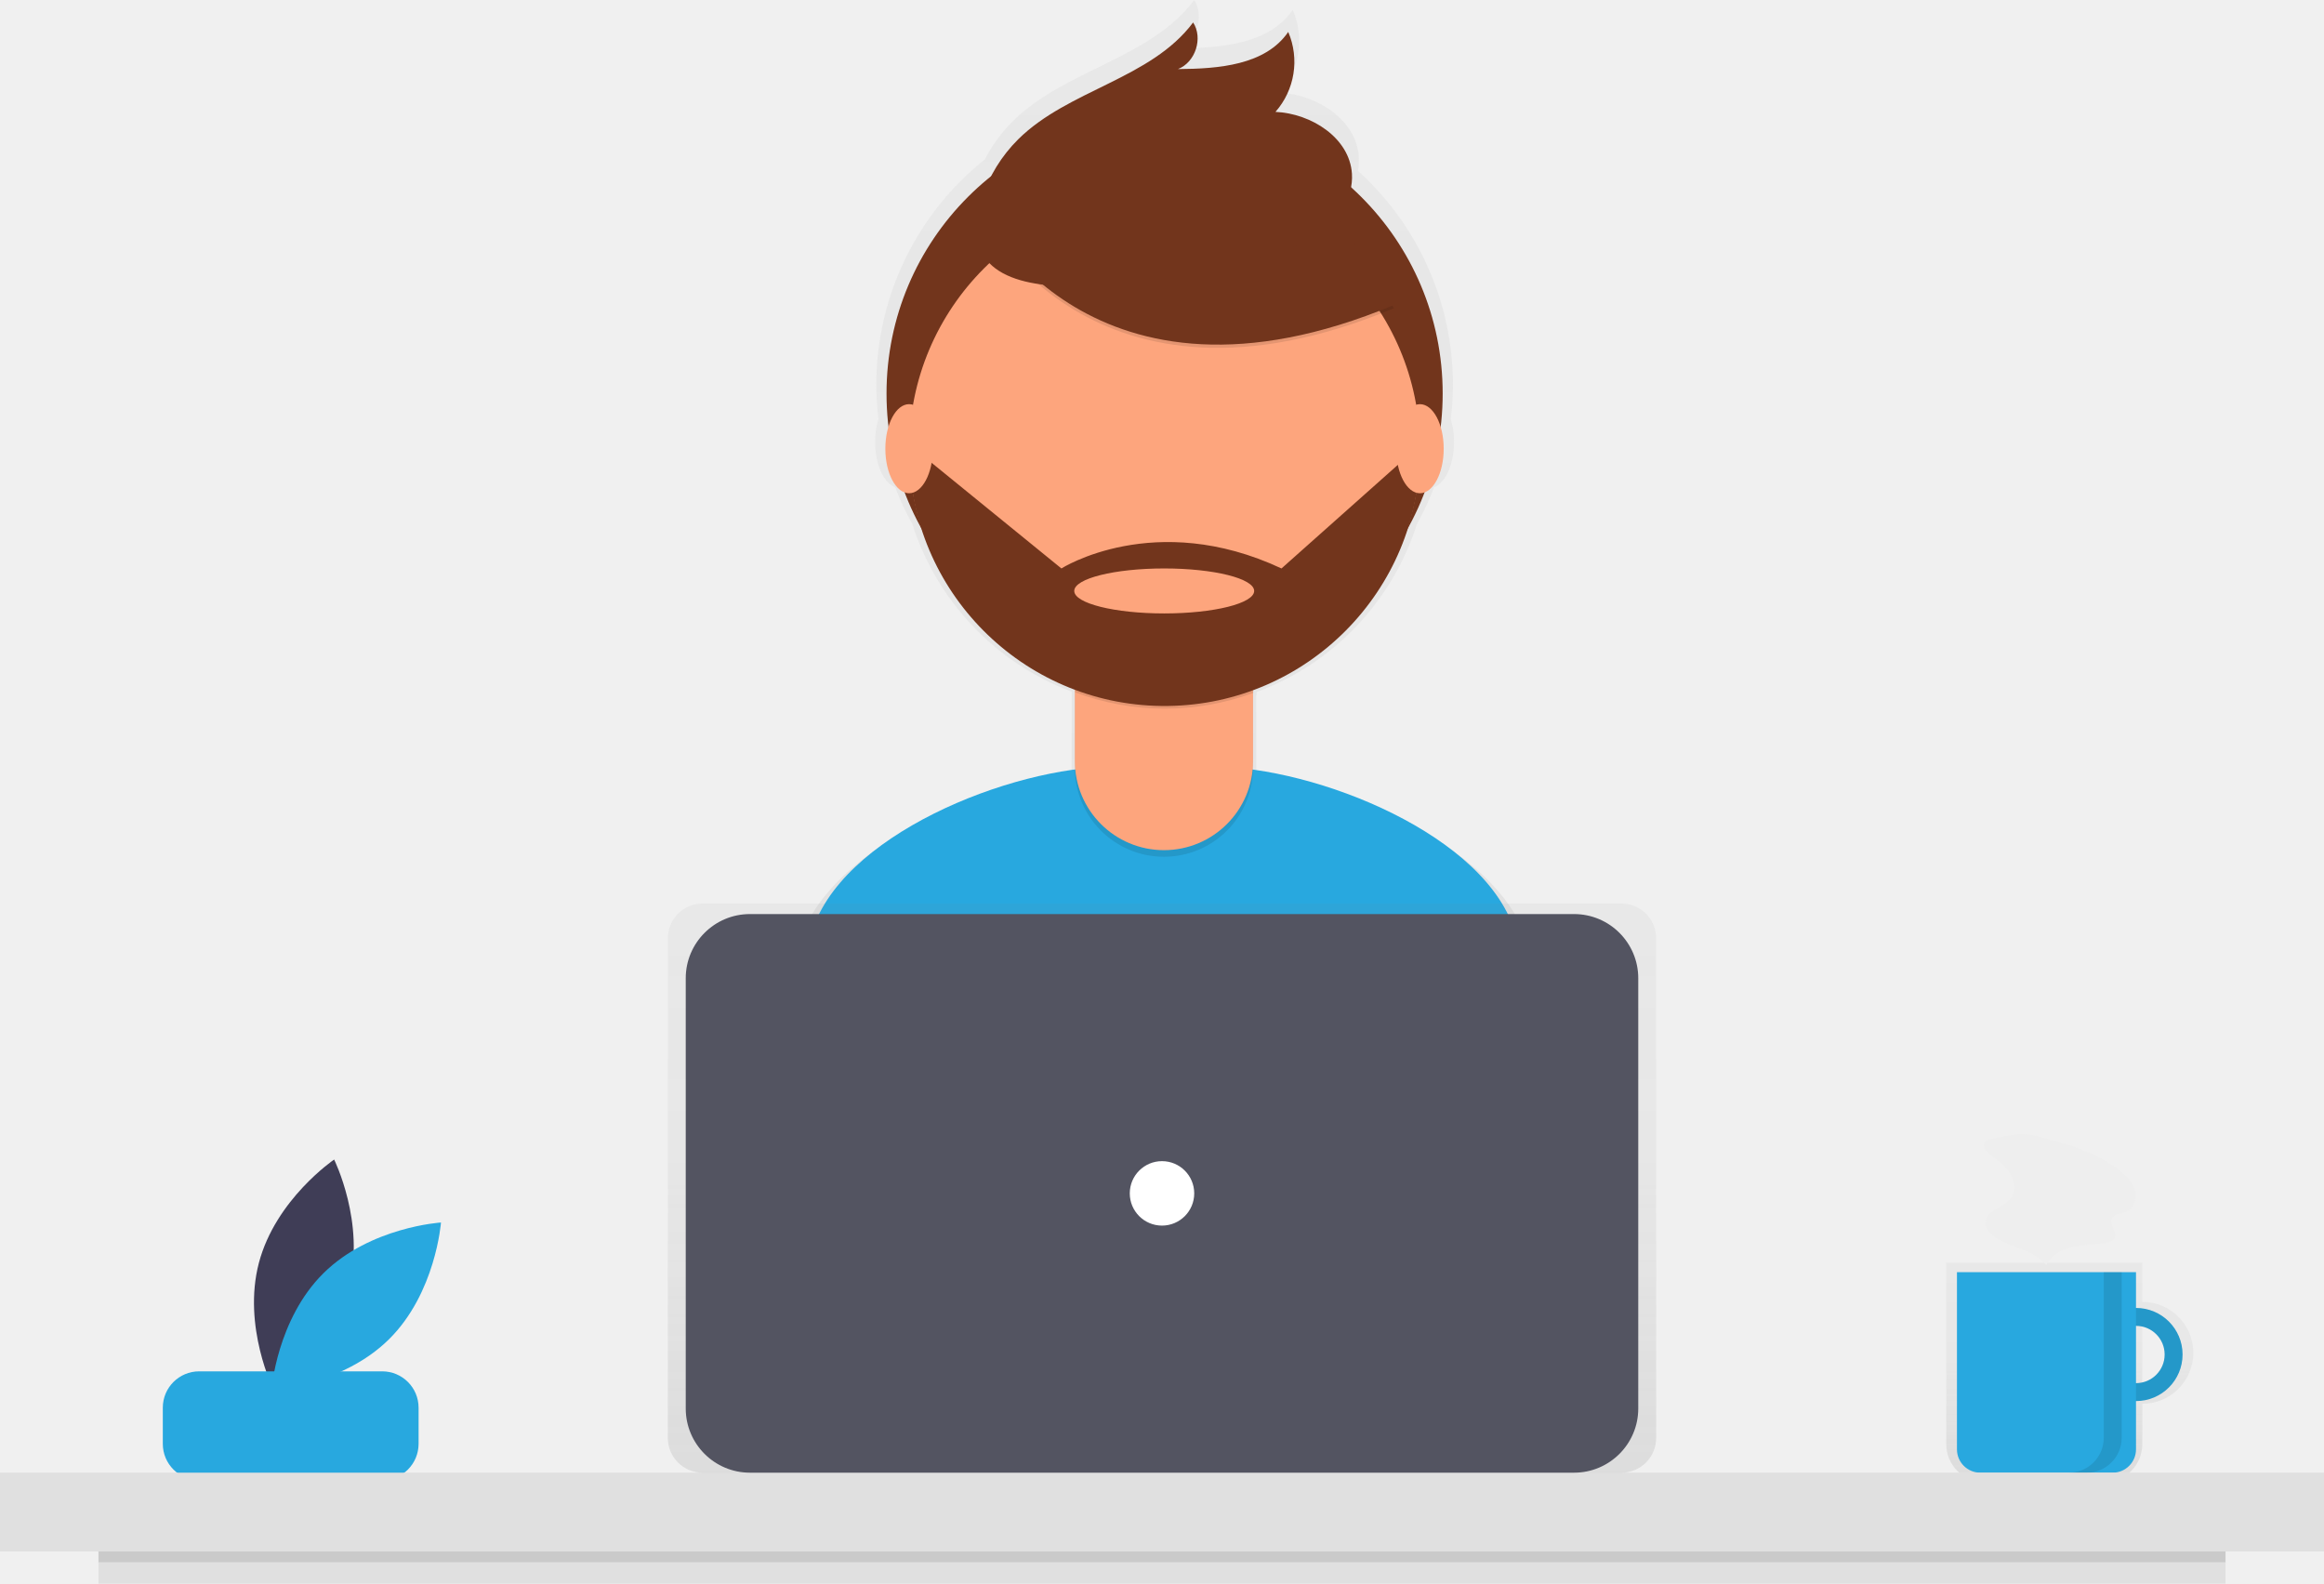
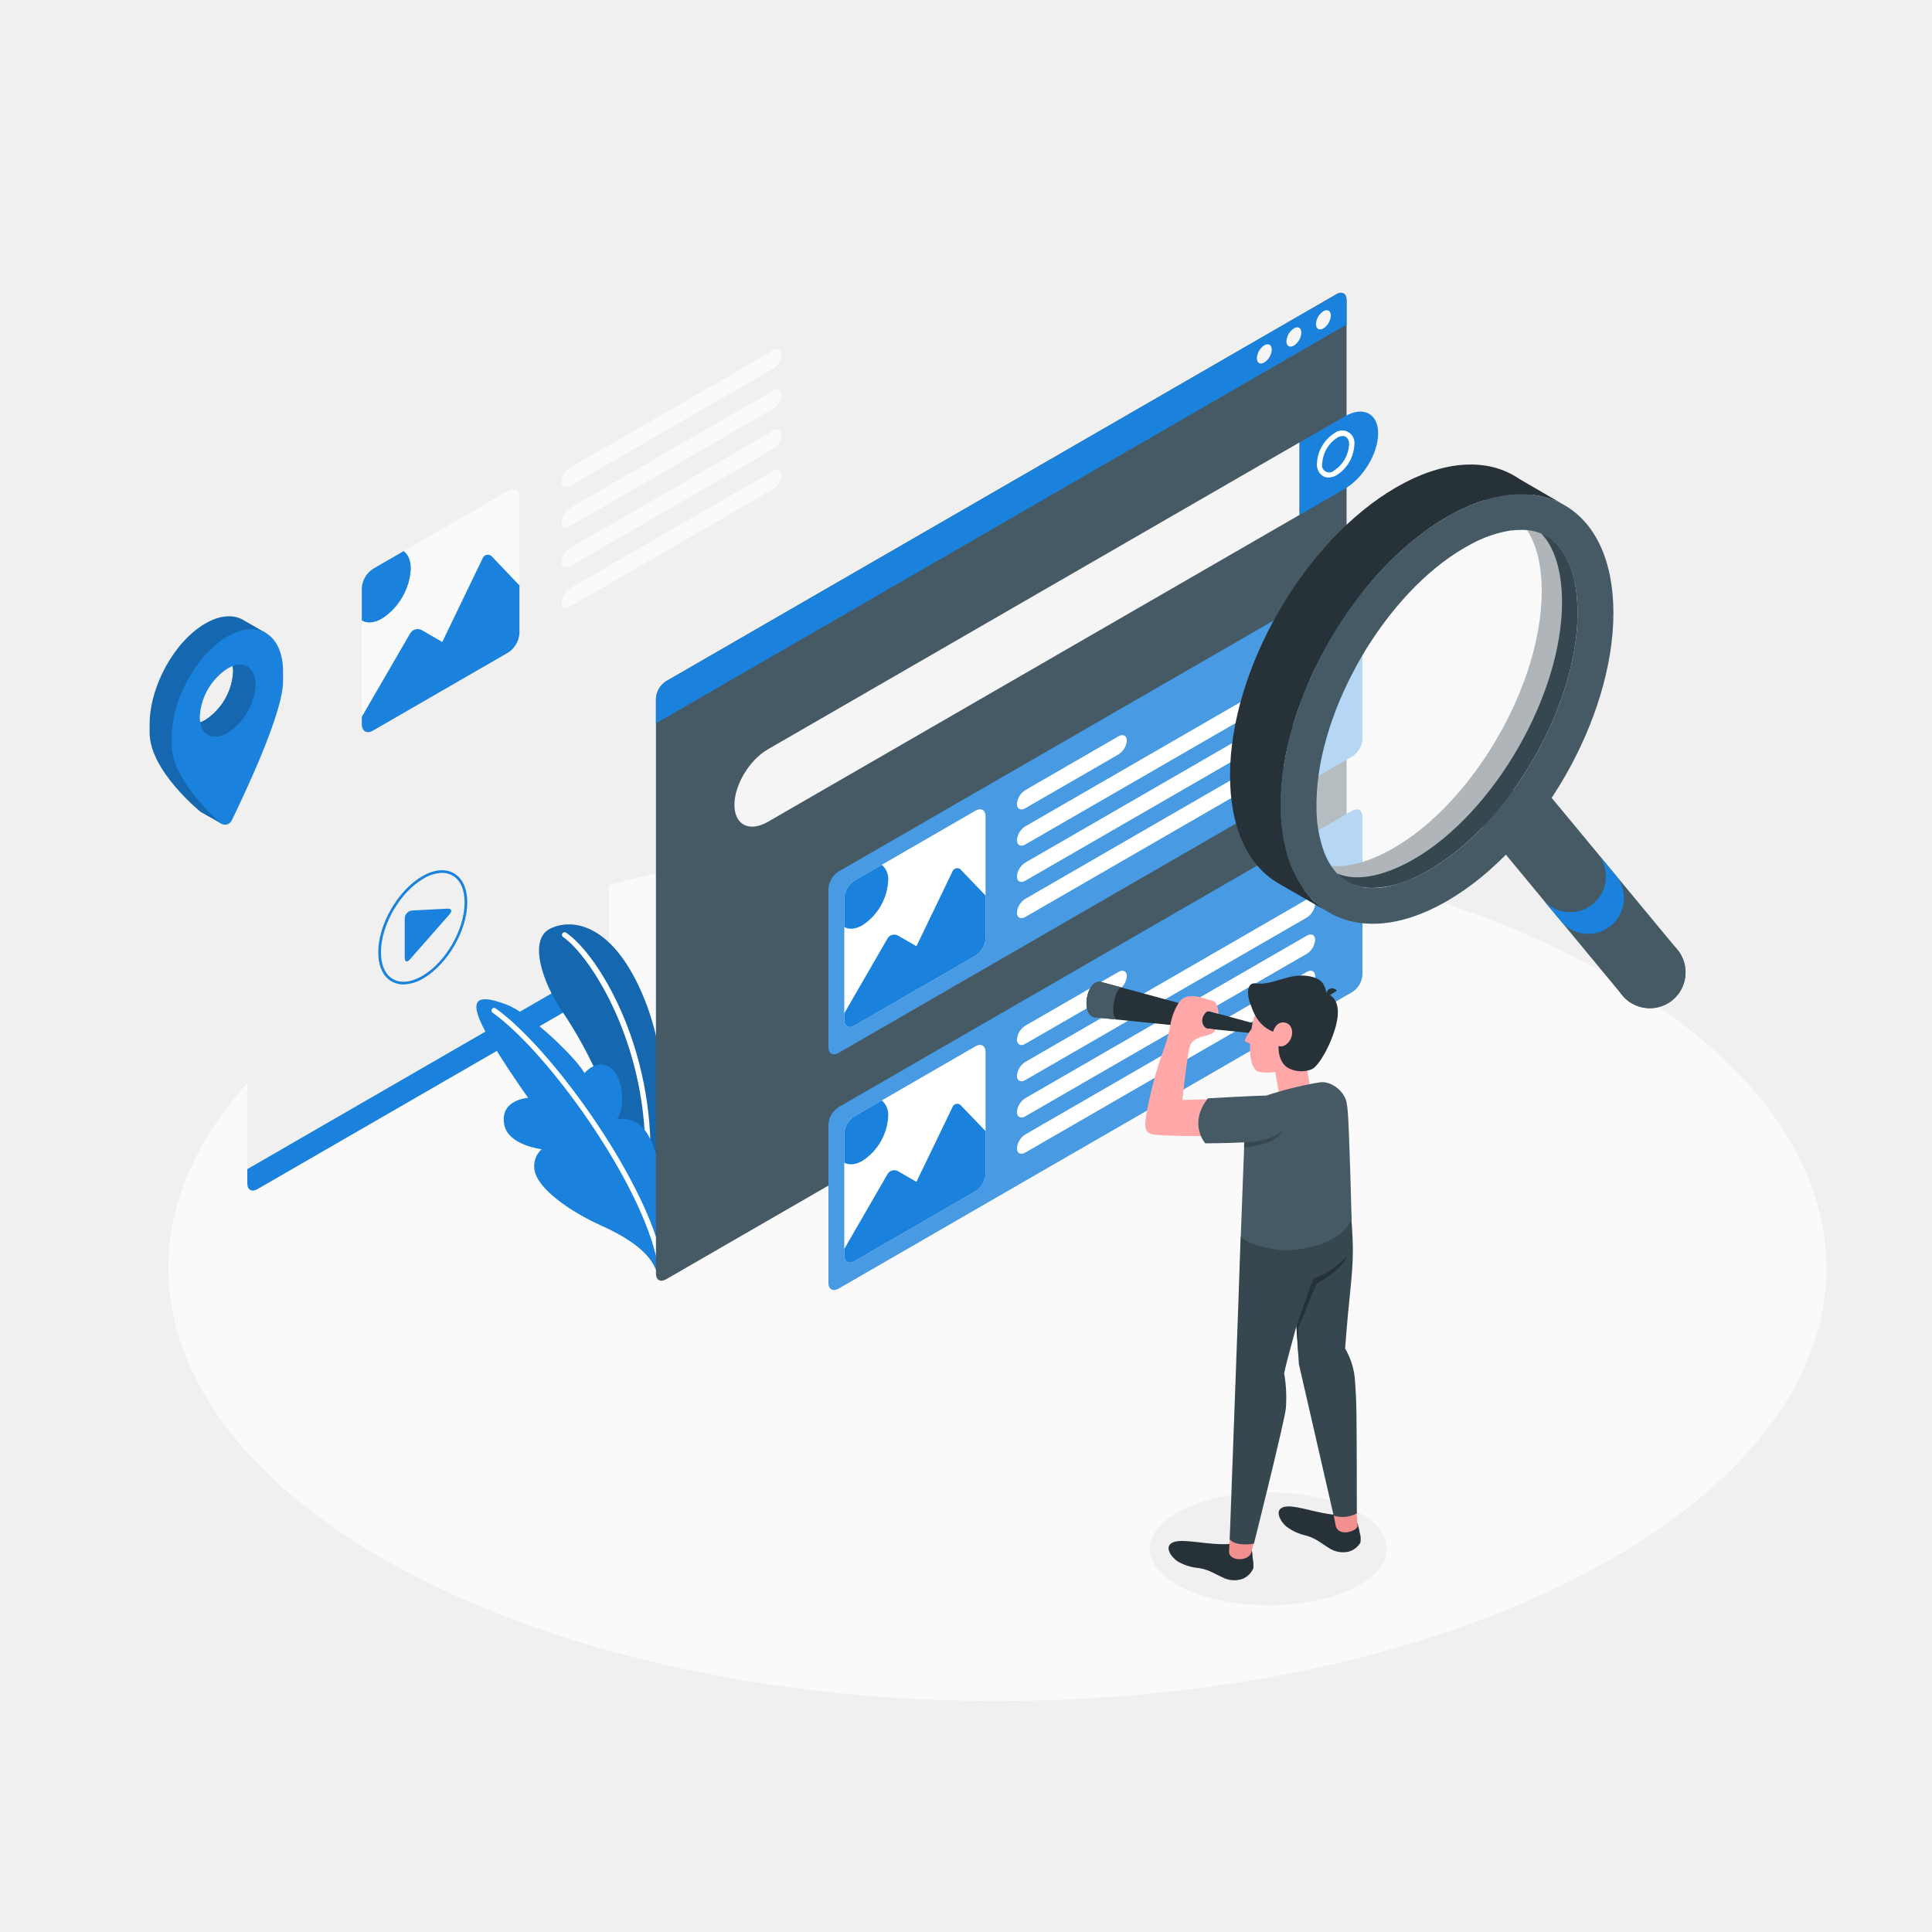
- <svg xmlns="http://www.w3.org/2000/svg" xmlns:xlink="http://www.w3.org/1999/xlink" id="e2165270-d70d-4354-9ac9-1848d055b0c2" data-name="Layer 1" width="971.44" height="662" viewBox="0 0 971.44 662">
-   <defs>
-     <linearGradient id="afa9b5ae-644d-481c-a512-b5b81b77e42b" x1="979.446" y1="738.59" x2="979.446" y2="646.785" gradientUnits="userSpaceOnUse">
-       <stop offset="0" stop-color="gray" stop-opacity="0.25" />
-       <stop offset="0.535" stop-color="gray" stop-opacity="0.12" />
-       <stop offset="1" stop-color="gray" stop-opacity="0.1" />
-     </linearGradient>
-     <linearGradient id="bf9220ea-365d-417c-960f-9ff5535a2d22" x1="600.652" y1="650.105" x2="600.652" y2="119" xlink:href="#afa9b5ae-644d-481c-a512-b5b81b77e42b" />
-     <linearGradient id="b4202d31-0de8-4369-b735-813ee4300deb" x1="485.72" y1="615.598" x2="485.72" y2="377.704" xlink:href="#afa9b5ae-644d-481c-a512-b5b81b77e42b" />
-   </defs>
-   <path d="M260.114,656.809c-6.985,26.598-31.459,43.22-31.459,43.22s-13.15-26.502-6.166-53.1,31.459-43.22,31.459-43.22S267.098,630.211,260.114,656.809Z" transform="translate(-114.2798 -119)" fill="#3f3d56" />
-   <path d="M249.52,651.183c-19.563,19.327-21.751,48.831-21.751,48.831s29.528-1.831,49.091-21.159,21.751-48.831,21.751-48.831S269.082,631.855,249.52,651.183Z" transform="translate(-114.2798 -119)" fill="#28a8df" />
-   <rect x="68.053" y="573.241" width="106.916" height="45.496" rx="15.198" fill="#28a8df" />
-   <g opacity="0.7">
-     <path d="M1009.774,663.178V646.785H927.805V722.606a15.984,15.984,0,0,0,15.984,15.984h50.001a15.984,15.984,0,0,0,15.984-15.984V705.802a21.312,21.312,0,0,0,0-42.624Zm0,34.427v-26.23a13.115,13.115,0,0,1,0,26.23Z" transform="translate(-114.2798 -119)" fill="url(#afa9b5ae-644d-481c-a512-b5b81b77e42b)" />
+ <svg xmlns="http://www.w3.org/2000/svg" viewBox="0 0 500 500">
+   <g id="freepik--Floor--inject-152">
+     <path d="M106.42,407.4c83.78,43.77,219.62,43.77,303.41,0s83.78-114.73,0-158.5-219.63-43.78-303.42,0S22.63,363.63,106.42,407.4Z" style="fill:#fafafa" />
  </g>
-   <path d="M1007.137,665.744a19.459,19.459,0,1,0,19.459,19.459A19.459,19.459,0,0,0,1007.137,665.744Zm0,31.433a11.975,11.975,0,1,1,11.975-11.975A11.975,11.975,0,0,1,1007.137,697.178Z" transform="translate(-114.2798 -119)" fill="#28a8df" />
-   <path d="M1007.137,665.744a19.459,19.459,0,1,0,19.459,19.459A19.459,19.459,0,0,0,1007.137,665.744Zm0,31.433a11.975,11.975,0,1,1,11.975-11.975A11.975,11.975,0,0,1,1007.137,697.178Z" transform="translate(-114.2798 -119)" opacity="0.1" />
-   <path d="M818.016,531.776H892.857a0,0,0,0,1,0,0v74.072a9.75,9.75,0,0,1-9.75,9.75H827.766a9.75,9.75,0,0,1-9.75-9.75V531.776A0,0,0,0,1,818.016,531.776Z" fill="#28a8df" />
-   <rect y="615.598" width="971.44" height="32.93" fill="#e0e0e0" />
-   <g opacity="0.7">
-     <path d="M753.249,514.265c-10.412-37.792-69.438-65.389-113.851-71.508.006-.279.021-.555.021-.836V409.571c.047-.017.096-.032.143-.049v-1.226A110.939,110.939,0,0,0,706.573,338.064a119.882,119.882,0,0,0,7.15-15.416c4.741-1.726,8.322-9.545,8.322-18.939a33.069,33.069,0,0,0-1.338-9.495,121.528,121.528,0,0,0,.889-14.419,120.179,120.179,0,0,0-39.697-89.382,23.448,23.448,0,0,0,.375-5.877c-1.005-15.527-17.589-26.076-33.133-26.781a32.8,32.8,0,0,0,5.531-34.637c-9.911,14.439-30.259,15.974-47.772,16.088,7.557-2.926,10.957-13.397,6.562-20.205-18.304,24.534-53.985,29.077-75.756,50.594a63.863,63.863,0,0,0-11.78,16.067,120.241,120.241,0,0,0-45.319,94.135,121.556,121.556,0,0,0,.872,14.289,32.964,32.964,0,0,0-1.38,9.625c0,9.437,3.615,17.28,8.388,18.958a119.884,119.884,0,0,0,7.183,15.467,110.917,110.917,0,0,0,66.541,69.985v33.802c0,.26.014.517.02.776-44.581,6.014-104.079,33.828-114.398,71.924-8.911,32.899-18.424,69.028-23.157,90.241,40.568,28.506,125.693,45.243,179.041,45.243,50.687,0,133.533-15.107,172.907-41.063C772.361,585.734,762.548,548.018,753.249,514.265Z" transform="translate(-114.2798 -119)" fill="url(#bf9220ea-365d-417c-960f-9ff5535a2d22)" />
+   <g id="freepik--Shadow--inject-152">
+     <ellipse cx="328.23" cy="400.82" rx="30.67" ry="14.62" style="fill:#f0f0f0" />
  </g>
-   <path d="M603.61,640.722c48.896,0,128.814-14.573,166.797-39.612-4.114-22.484-13.58-58.868-22.55-91.428-11.424-41.468-83.528-70.216-126.54-70.216h-41.449c-43.146,0-115.353,28.915-126.634,70.56-8.596,31.736-17.773,66.589-22.338,87.052C470.031,624.575,552.148,640.722,603.61,640.722Z" transform="translate(-114.2798 -119)" fill="#28a8df" />
-   <circle cx="486.807" cy="164.497" r="116.236" fill="#72351c" />
-   <path d="M449.291,261.311H523.77a0,0,0,0,1,0,0v59.583a37.239,37.239,0,0,1-37.239,37.239h-0a37.239,37.239,0,0,1-37.239-37.239V261.311A0,0,0,0,1,449.291,261.311Z" opacity="0.1" />
-   <path d="M459.974,258.553H513.087a10.683,10.683,0,0,1,10.683,10.683v48.9a37.239,37.239,0,0,1-37.239,37.239h-0a37.239,37.239,0,0,1-37.239-37.239V269.236A10.683,10.683,0,0,1,459.974,258.553Z" fill="#fda57d" />
-   <path d="M563.709,408.434a107.191,107.191,0,0,0,74.479.206v-9.149H563.709Z" transform="translate(-114.2798 -119)" opacity="0.1" />
-   <circle cx="486.807" cy="187.668" r="106.753" fill="#fda57d" />
-   <path d="M525.046,209.565S570.036,300.888,696.948,247.84L667.402,201.507l-52.376-18.802Z" transform="translate(-114.2798 -119)" opacity="0.1" />
-   <path d="M525.046,208.222s44.99,91.323,171.901,38.275L667.402,200.164,615.026,181.362Z" transform="translate(-114.2798 -119)" fill="#72351c" />
-   <path d="M524.647,202.052a61.67,61.67,0,0,1,15.285-24.863c21.001-20.757,55.422-25.139,73.079-48.806,4.24,6.568.959,16.668-6.33,19.491,16.894-.11,36.523-1.59,46.084-15.519a31.642,31.642,0,0,1-5.336,33.413c14.994.681,30.993,10.857,31.962,25.835.646,9.979-5.611,19.427-13.811,25.149s-18.121,8.35-27.886,10.503C609.188,233.54,506.046,259.882,524.647,202.052Z" transform="translate(-114.2798 -119)" fill="#72351c" />
-   <path d="M707.836,307.602h-2.83l-55.062,49.019c-53.048-24.845-91.994,0-91.994,0L500.201,309.617l-5.823.732a106.75,106.75,0,0,0,213.458-2.746ZM600.924,375.423c-20.768,0-37.603-4.209-37.603-9.401s16.836-9.401,37.603-9.401,37.603,4.209,37.603,9.401S621.692,375.423,600.924,375.423Z" transform="translate(-114.2798 -119)" fill="#72351c" />
-   <ellipse cx="380.011" cy="187.566" rx="9.93" ry="18.62" fill="#fda57d" />
-   <ellipse cx="593.545" cy="187.566" rx="9.93" ry="18.62" fill="#fda57d" />
-   <g opacity="0.7">
-     <rect x="279.158" y="377.704" width="413.124" height="237.894" rx="14.5" fill="url(#b4202d31-0de8-4369-b735-813ee4300deb)" />
+   <g id="freepik--screens-2--inject-152">
+     <path d="M88.4,148V198.3c0,1.65,1.16,2.33,2.6,1.5l116.78-67.43a5.76,5.76,0,0,0,2.6-4.5V77.53c0-1.65-1.17-2.33-2.6-1.5L91,143.46A5.73,5.73,0,0,0,88.4,148Z" style="fill:#f0f0f0" />
+     <path d="M96.53,147.21l35-20.2c1.61-.93,2.9-.18,2.9,1.67v35.17a6.37,6.37,0,0,1-2.9,5l-35,20.21c-1.6.92-2.9.17-2.9-1.68V152.23A6.4,6.4,0,0,1,96.53,147.21Z" style="fill:#fafafa" />
+     <path d="M124.87,144.56l-10.41,21.58-5.3-3.06a2.24,2.24,0,0,0-3,.82L93.63,185.51v1.89c0,1.85,1.3,2.6,2.9,1.68l35-20.21a6.4,6.4,0,0,0,2.9-5V151.5l-7-7.34A1.45,1.45,0,0,0,124.87,144.56Z" style="fill:#1A82DC" />
+     <path d="M98.89,160.08a16.43,16.43,0,0,0,7.43-12.87c0-2.17-.7-3.74-1.85-4.58l-7.94,4.58a6.4,6.4,0,0,0-2.9,5v8.37C95,161.38,96.84,161.26,98.89,160.08Z" style="fill:#1A82DC" />
+     <path d="M147.49,121.08l52.59-30.37c1.2-.69,2.17-.2,2.17,1.1a4.64,4.64,0,0,1-2.17,3.6l-52.59,30.36c-1.2.69-2.17.2-2.17-1.1A4.64,4.64,0,0,1,147.49,121.08Z" style="fill:#fafafa" />
+     <path d="M147.49,131.47l52.59-30.37c1.2-.69,2.17-.2,2.17,1.1a4.64,4.64,0,0,1-2.17,3.6l-52.59,30.36c-1.2.69-2.17.2-2.17-1.09A4.64,4.64,0,0,1,147.49,131.47Z" style="fill:#fafafa" />
+     <path d="M147.49,141.86l52.59-30.36c1.2-.69,2.17-.2,2.17,1.09a4.64,4.64,0,0,1-2.17,3.6l-52.59,30.36c-1.2.7-2.17.21-2.17-1.09A4.64,4.64,0,0,1,147.49,141.86Z" style="fill:#fafafa" />
+     <path d="M147.49,152.25l52.59-30.36c1.2-.69,2.17-.2,2.17,1.1a4.64,4.64,0,0,1-2.17,3.59L147.49,157c-1.2.69-2.17.2-2.17-1.1A4.64,4.64,0,0,1,147.49,152.25Z" style="fill:#fafafa" />
+     <path d="M64,306.26V232.45a5.73,5.73,0,0,1,2.6-4.5l88.32-51c1.43-.83,2.6-.16,2.6,1.5v73.81a5.76,5.76,0,0,1-2.6,4.5l-88.32,51C65.16,308.59,64,307.92,64,306.26Z" style="fill:#f0f0f0" />
+     <path d="M64,302.57v3.69c0,1.66,1.16,2.33,2.6,1.5l88.32-51a5.76,5.76,0,0,0,2.6-4.5v-3.7Z" style="fill:#1A82DC" />
+     <path d="M106.73,235.63l9-.47c1.1-.06,1.4.56.67,1.4l-10.34,11.76c-.73.83-1.32.6-1.32-.5V237.74A2.13,2.13,0,0,1,106.73,235.63Z" style="fill:#1A82DC" />
+     <path d="M104.41,254.77a6.09,6.09,0,0,1-3.08-.79c-2.22-1.29-3.44-4-3.44-7.54,0-7.22,5.09-16,11.35-19.65,3.09-1.79,6-2.06,8.24-.78s3.45,4,3.45,7.53c0,7.23-5.1,16-11.35,19.65A10.49,10.49,0,0,1,104.41,254.77Zm10-28.87a9.8,9.8,0,0,0-4.82,1.49c-6.07,3.5-11,12.05-11,19.05,0,3.32,1.1,5.79,3.1,6.94s4.68.88,7.55-.78c6.07-3.51,11-12,11-19.06,0-3.32-1.1-5.78-3.1-6.94A5.5,5.5,0,0,0,114.4,225.9Z" style="fill:#1A82DC" />
  </g>
-   <rect x="286.642" y="382.093" width="398.156" height="233.505" rx="26.835" fill="#535461" />
-   <circle cx="485.72" cy="498.846" r="13.471" fill="#fff" />
-   <rect x="41.163" y="648.529" width="889.115" height="13.471" fill="#e0e0e0" />
-   <rect x="41.163" y="648.529" width="889.115" height="4.49" opacity="0.1" />
-   <path d="M993.665,650.776v69.228a14.594,14.594,0,0,1-14.594,14.594h7.484a14.594,14.594,0,0,0,14.594-14.594V650.776Z" transform="translate(-114.2798 -119)" opacity="0.1" />
-   <path d="M947.064,594.979c-1.262.216-2.686.557-3.305,1.678-.982,1.78.797,3.786,2.421,5.009,2.999,2.259,6.16,4.478,8.199,7.632s2.679,7.554.451,10.576c-2.91,3.946-9.852,4.795-10.524,9.652-.431,3.118,2.264,5.778,4.995,7.343,6.741,3.862,15.432,4.892,20.315,10.935,2.02-4.154,6.538-6.555,11.042-7.58s9.183-.949,13.749-1.644c1.474-.225,3.135-.675,3.794-2.012,1.276-2.59-2.362-5.697-1.106-8.298.956-1.979,3.763-1.826,5.813-2.618,3.338-1.291,4.715-5.587,3.767-9.038s-3.624-6.148-6.438-8.36c-7.584-5.96-16.704-9.464-25.927-11.985-4.29-1.172-9.326-3.011-13.781-3.189C956.227,592.907,951.322,594.251,947.064,594.979Z" transform="translate(-114.2798 -119)" fill="#eee" />
+   <g id="freepik--Locator--inject-152">
+     <path d="M68.87,163.86l-5.47-3.14h0c-2.61-1.75-6.24-1.68-10.25.64-8,4.6-14.42,16.27-14.42,26.07v2.23c0,9.8,13.18,20.44,13.18,20.44l5.38,3.05s-3.23-3.69-2.86-4.45C58,201.46,67.55,181,67.55,173v-2.23a17.33,17.33,0,0,0-.61-4.78l.61.35ZM53.14,186.33c-4,2.3-7.21.43-7.21-4.16,2.14-.34,7.53-9.54,7.21-12.49,4-2.3,7.2-.43,7.21,4.16A15.94,15.94,0,0,1,53.14,186.33Z" style="fill:#1A82DC" />
+     <g style="opacity:0.2">
+       <path d="M68.87,163.86l-5.47-3.14h0c-2.61-1.75-6.24-1.68-10.25.64-8,4.6-14.42,16.27-14.42,26.07v2.23c0,9.8,13.18,20.44,13.18,20.44l5.38,3.05s-3.23-3.69-2.86-4.45C58,201.46,67.55,181,67.55,173v-2.23a17.33,17.33,0,0,0-.61-4.78l.61.35ZM53.14,186.33c-4,2.3-7.21.43-7.21-4.16,2.14-.34,7.53-9.54,7.21-12.49,4-2.3,7.2-.43,7.21,4.16A15.94,15.94,0,0,1,53.14,186.33Z" />
+     </g>
+     <path d="M68.87,163.86a1.18,1.18,0,0,0-.19-.11c-2.57-1.44-6-1.24-9.78.94-5.7,3.3-10.63,10.21-13,17.48v0a28.42,28.42,0,0,0-1.44,8.57V193c0,7.55,8.55,16.31,12.48,19.94a2.47,2.47,0,0,0,.27.21s0,0,0,0a1.94,1.94,0,0,0,2.76-.81c3.4-7,13.29-27.88,13.29-36v-2.23C73.32,169.07,71.61,165.51,68.87,163.86ZM51.82,186.94a8.06,8.06,0,0,1-.12-1.44A15.93,15.93,0,0,1,58.9,173a9,9,0,0,1,1.31-.62c3.36-1.22,5.9.71,5.9,4.78a15.91,15.91,0,0,1-7.21,12.48C55.37,191.7,52.43,190.46,51.82,186.94Z" style="fill:#1A82DC" />
+     <path d="M66.11,177.17a15.91,15.91,0,0,1-7.21,12.48c-3.53,2-6.47.81-7.08-2.71a7.71,7.71,0,0,0,1.32-.61,15.93,15.93,0,0,0,7.2-12.49,7.38,7.38,0,0,0-.13-1.45C63.57,171.17,66.11,173.1,66.11,177.17Z" style="fill:#1A82DC" />
+     <g style="opacity:0.2">
+       <path d="M66.11,177.17a15.91,15.91,0,0,1-7.21,12.48c-3.53,2-6.47.81-7.08-2.71a7.71,7.71,0,0,0,1.32-.61,15.93,15.93,0,0,0,7.2-12.49,7.38,7.38,0,0,0-.13-1.45C63.57,171.17,66.11,173.1,66.11,177.17Z" />
+     </g>
+   </g>
+   <g id="freepik--Plants--inject-152">
+     <path d="M171.18,301.33s3.61-23-4.41-42.78-18.83-21-24.43-18.19-2,13.78,3,21.15C152,271.18,163,292,162.64,310.7Z" style="fill:#1A82DC" />
+     <path d="M171.18,301.33s3.61-23-4.41-42.78-18.83-21-24.43-18.19-2,13.78,3,21.15C152,271.18,163,292,162.64,310.7Z" style="opacity:0.2" />
+     <path d="M167.58,302.79h0a.67.67,0,0,1-.65-.71c1.32-31.49-14.41-55-21.2-59.58a.68.68,0,1,1,.76-1.13c8,5.34,23.12,29.38,21.79,60.77A.67.67,0,0,1,167.58,302.79Z" style="fill:#fff" />
+     <path d="M169.76,328.64c-1.37-3.44-4.91-7.28-14-11.38s-15.93-9.57-17.19-13.53a5.91,5.91,0,0,1,1.61-6.31s-8.57-1-9.65-6.25c-1.35-6.62,6.14-7.05,6.14-7.05s-9.83-13.84-12.44-20,.4-6.53,6.74-4.18,18.42,14.18,20.29,17.79c0,0,3.27-4,6.79-1.37s3.69,10.5,1.61,13.34a7.38,7.38,0,0,1,7.43,3.07c3.58,4.69,4.76,16.42,4.76,16.42Z" style="fill:#1A82DC" />
+     <path d="M170.4,325.44a.69.69,0,0,1-.66-.52c-4.86-20.25-27.93-52.57-42.26-62.85a.68.68,0,0,1,.79-1.11c14.51,10.41,37.87,43.14,42.8,63.64a.69.69,0,0,1-.51.82Z" style="fill:#fff" />
+   </g>
+   <g id="freepik--screen-1--inject-152">
+     <path d="M351.41,121.53a.72.72,0,0,1-.34-.09l-2.81-1.63a.68.68,0,1,1,.68-1.18l2.81,1.63a.68.68,0,0,1,.25.93A.68.68,0,0,1,351.41,121.53Z" style="fill:#fff" />
+     <path d="M169.76,180.82V329.6c0,1.66,1.16,2.33,2.59,1.5L345.89,230.91a5.76,5.76,0,0,0,2.6-4.5V77.63c0-1.66-1.17-2.33-2.6-1.5L172.35,176.32A5.74,5.74,0,0,0,169.76,180.82Z" style="fill:#455a64" />
+     <path d="M190.07,208.3c0,5.19,3.87,7.15,8.66,4.39L336.3,133.26V114.5L198.73,193.92C193.94,196.69,190.07,203.12,190.07,208.3Z" style="fill:#f5f5f5" />
+     <path d="M348,107.77c4.78-2.76,8.66-.8,8.66,4.38s-3.88,11.62-8.66,14.38l-11.65,6.73V114.5Z" style="fill:#1A82DC" />
+     <path d="M343.8,123.58a2.76,2.76,0,0,1-1.42-.37,3.55,3.55,0,0,1-1.56-3.28,9.8,9.8,0,0,1,4.5-7.8,3.2,3.2,0,0,1,5.18,3,9.83,9.83,0,0,1-4.5,7.8A4.44,4.44,0,0,1,343.8,123.58Zm3.71-10.75a3.1,3.1,0,0,0-1.51.48,8.59,8.59,0,0,0-3.82,6.62,1.88,1.88,0,0,0,3.14,1.81,8.57,8.57,0,0,0,3.82-6.62,2.27,2.27,0,0,0-.88-2.1A1.44,1.44,0,0,0,347.51,112.83Z" style="fill:#fff" />
+     <path d="M350,148.83,217,225.57a5.71,5.71,0,0,0-2.6,4.5V271c0,1.66,1.16,2.33,2.6,1.5L350,195.73a5.73,5.73,0,0,0,2.6-4.5v-40.9C352.55,148.67,351.39,148,350,148.83Z" style="fill:#1A82DC" />
+     <path d="M350,148.83,217,225.57a5.71,5.71,0,0,0-2.6,4.5V271c0,1.66,1.16,2.33,2.6,1.5L350,195.73a5.73,5.73,0,0,0,2.6-4.5v-40.9C352.55,148.67,351.39,148,350,148.83Z" style="fill:#fff;opacity:0.2" />
+     <path d="M265.35,204.48l24.1-13.92c1.2-.69,2.17-.2,2.17,1.1a4.64,4.64,0,0,1-2.17,3.59l-24.1,13.92c-1.2.69-2.17.2-2.17-1.1A4.64,4.64,0,0,1,265.35,204.48Z" style="fill:#fff" />
+     <path d="M263.18,217.45c0,1.3,1,1.79,2.17,1.1l72.85-42.06a4.65,4.65,0,0,0,2.16-3.6c0-1.29-1-1.78-2.16-1.09l-72.85,42.06A4.64,4.64,0,0,0,263.18,217.45Z" style="fill:#fff" />
+     <path d="M263.18,226.83c0,1.3,1,1.79,2.17,1.1l72.85-42.06a4.65,4.65,0,0,0,2.16-3.6c0-1.29-1-1.78-2.16-1.09l-72.85,42.06A4.64,4.64,0,0,0,263.18,226.83Z" style="fill:#fff" />
+     <path d="M263.18,236.21c0,1.3,1,1.79,2.17,1.1l72.85-42.06a4.65,4.65,0,0,0,2.16-3.6c0-1.29-1-1.78-2.16-1.09l-72.85,42.06A4.64,4.64,0,0,0,263.18,236.21Z" style="fill:#fff" />
+     <path d="M221.1,227.91l31.36-18.11c1.44-.82,2.6-.15,2.6,1.5v31.53a5.74,5.74,0,0,1-2.6,4.5l-31.36,18.1c-1.43.83-2.6.16-2.6-1.49V232.41A5.73,5.73,0,0,1,221.1,227.91Z" style="fill:#fff" />
+     <path d="M246.5,225.54l-9.33,19.34-4.75-2.74a2,2,0,0,0-2.73.73L218.5,262.24v1.69c0,1.66,1.17,2.33,2.6,1.5l31.36-18.1a5.73,5.73,0,0,0,2.6-4.5V231.76l-6.31-6.58A1.3,1.3,0,0,0,246.5,225.54Z" style="fill:#1A82DC" />
+     <path d="M223.21,239.45a14.73,14.73,0,0,0,6.66-11.54,4.89,4.89,0,0,0-1.66-4.11l-7.11,4.11a5.73,5.73,0,0,0-2.6,4.5v7.5C219.71,240.61,221.37,240.51,223.21,239.45Z" style="fill:#1A82DC" />
+     <path d="M350,209.8,217,286.54a5.73,5.73,0,0,0-2.6,4.5V332c0,1.65,1.16,2.32,2.6,1.5L350,256.71a5.73,5.73,0,0,0,2.6-4.5V211.3C352.55,209.65,351.39,209,350,209.8Z" style="fill:#1A82DC" />
+     <path d="M350,209.8,217,286.54a5.73,5.73,0,0,0-2.6,4.5V332c0,1.65,1.16,2.32,2.6,1.5L350,256.71a5.73,5.73,0,0,0,2.6-4.5V211.3C352.55,209.65,351.39,209,350,209.8Z" style="fill:#fff;opacity:0.2" />
+     <path d="M265.35,265.45l24.1-13.91c1.2-.69,2.17-.2,2.17,1.09a4.64,4.64,0,0,1-2.17,3.6l-24.1,13.91c-1.2.69-2.17.2-2.17-1.09A4.64,4.64,0,0,1,265.35,265.45Z" style="fill:#fff" />
+     <path d="M263.18,278.43c0,1.29,1,1.78,2.17,1.09l72.85-42.06a4.65,4.65,0,0,0,2.16-3.59c0-1.3-1-1.79-2.16-1.1l-72.85,42.06A4.64,4.64,0,0,0,263.18,278.43Z" style="fill:#fff" />
+     <path d="M263.18,287.81c0,1.29,1,1.78,2.17,1.09l72.85-42.06a4.65,4.65,0,0,0,2.16-3.59c0-1.3-1-1.79-2.16-1.1l-72.85,42.06A4.64,4.64,0,0,0,263.18,287.81Z" style="fill:#fff" />
+     <path d="M263.18,297.19c0,1.29,1,1.78,2.17,1.09l72.85-42.06a4.65,4.65,0,0,0,2.16-3.59c0-1.3-1-1.79-2.16-1.1l-72.85,42.06A4.64,4.64,0,0,0,263.18,297.19Z" style="fill:#fff" />
+     <path d="M221.1,288.89l31.36-18.11c1.44-.83,2.6-.16,2.6,1.5V303.8a5.71,5.71,0,0,1-2.6,4.5L221.1,326.41c-1.43.83-2.6.16-2.6-1.5V293.39A5.73,5.73,0,0,1,221.1,288.89Z" style="fill:#fff" />
+     <path d="M246.5,286.52l-9.33,19.34-4.75-2.75a2,2,0,0,0-2.73.74L218.5,323.22v1.69c0,1.66,1.17,2.33,2.6,1.5l31.36-18.11a5.71,5.71,0,0,0,2.6-4.49V292.73l-6.31-6.57A1.29,1.29,0,0,0,246.5,286.52Z" style="fill:#1A82DC" />
+     <path d="M223.21,300.42a14.71,14.71,0,0,0,6.66-11.53,4.89,4.89,0,0,0-1.66-4.11l-7.11,4.11a5.73,5.73,0,0,0-2.6,4.5v7.5C219.71,301.58,221.37,301.48,223.21,300.42Z" style="fill:#1A82DC" />
+     <path d="M348.49,84V77.63c0-1.66-1.17-2.33-2.6-1.5L172.36,176.32a5.73,5.73,0,0,0-2.6,4.5v6.38Z" style="fill:#1A82DC" />
+     <path d="M327.2,89.36a4.27,4.27,0,0,0-1.92,3.34c0,1.23.86,1.73,1.92,1.11a4.22,4.22,0,0,0,1.93-3.33C329.13,89.25,328.27,88.75,327.2,89.36Z" style="fill:#f5f5f5" />
+     <path d="M334.85,85a4.27,4.27,0,0,0-1.93,3.34c0,1.23.87,1.72,1.93,1.11a4.24,4.24,0,0,0,1.93-3.34C336.78,84.83,335.92,84.34,334.85,85Z" style="fill:#f5f5f5" />
+     <path d="M342.5,80.54a4.22,4.22,0,0,0-1.93,3.33c0,1.23.86,1.73,1.93,1.12a4.27,4.27,0,0,0,1.92-3.34C344.42,80.42,343.56,79.92,342.5,80.54Z" style="fill:#f5f5f5" />
+   </g>
+   <g id="freepik--Character--inject-152">
+     <path d="M351.26,394.22a10.22,10.22,0,0,1,.62,2.39,5.35,5.35,0,0,1,.19,2.63,5.22,5.22,0,0,1-3,2.32,6.6,6.6,0,0,1-5.23-1c-1.83-1.09-3.2-2.42-5.8-3.15a13.19,13.19,0,0,1-5.12-2.33c-1.44-1.15-3.36-4.35-.61-5.09s8.74,1.87,14.19,2.11Z" style="fill:#263238" />
+     <path d="M351,390.62s.32,3.82.32,4.29c0,1.29-4.76,3-5.64,0l-.76-4.06Z" style="fill:#f28f8f" />
+     <path d="M345.16,306.81a77.08,77.08,0,0,1,4.49,7.48s.47,5.56.47,9.26c0,6.8-1.05,12.05-2,25.45a18.92,18.92,0,0,1,2.58,8.66c.4,6.07.41,6,.45,34a7.77,7.77,0,0,1-6,.58l-9-39.21-1-15.39-2.82-19.13Z" style="fill:#37474f" />
+     <path d="M323.86,401.23c.32.33.21,1,.36,2.1a9,9,0,0,1,.13,2.57,5.24,5.24,0,0,1-2.66,2.67,6.66,6.66,0,0,1-5.32-.35c-1.94-.86-3.47-2-6.14-2.41a13.14,13.14,0,0,1-5.37-1.67c-1.57-1-3.88-3.9-1.24-5s9.26.87,14.69.43Z" style="fill:#263238" />
+     <path d="M325.11,396.43s-1,4.36-1.27,5.33c-.6,2.33-5.77,2.45-5.77-.24l.35-6.2Z" style="fill:#f28f8f" />
+     <path d="M333.49,308c2.59,5.09,5.09,9.58,5.17,15,.19,11.47-4.57,24.1-6.32,32.39a36.88,36.88,0,0,1,.44,9.09c-.35,3.47-8.26,35-8.26,35s-4.4.92-6.27-1.07l2.22-60.71.6-17.63Z" style="fill:#37474f" />
+     <polygon points="329.93 276.91 331.56 285.94 339.72 285.34 338.01 275.11 329.93 276.91" style="fill:#ffa8a7" />
+     <path d="M348.33,284.68c-.81-2.45-3.92-5.12-7-4.54a92.66,92.66,0,0,0-13.64,3.4c-2.85,1-5.45,3.49-5.69,12.87l-.89,23.6a10.25,10.25,0,0,0,4.31,2.28c4.33,1.19,7.19,1.9,13.77.46,8.57-1.87,10.61-7.06,10.61-7.06s-.33-12.49-.59-19.28C349,290.64,348.88,286.37,348.33,284.68Z" style="fill:#455a64" />
+     <path d="M326.45,265.38,284.9,254.11c-3.76-.65-5.33,8.53-1.57,9.17L326,267.59Z" style="fill:#263238" />
+     <path d="M314.5,284.42l-8.49.26s1.28-12.63,2.07-14.29,2.68-2,4.56-2.53,1.87-1.43,1.87-1.43l-1.69-.17c-1.48-.15-2.07-2-1.43-3.25.31-.58.81-1.5,1.71-1.25l2.24.61a5.23,5.23,0,0,0-.71-2.82c-.75-.83-1.25-.57-2.75-1.09-1.11-.39-3.38-1.08-5.21-.33s-3.22,4.19-3.69,6.62a40.49,40.49,0,0,1-2.3,8.21c-1.63,4.5-4,13.74-4.25,17.44-.11,1.71.05,2.73,1.95,3.18s15.88.48,15.88.48Z" style="fill:#ffa8a7" />
+     <path d="M323.89,266.22s-2,2.92-1.72,3.24a4.66,4.66,0,0,0,1.48.65Z" style="fill:#ffa8a7" />
+     <path d="M329.92,257c-1.9,1-5.18,2.73-6.09,9.69-.93,7.14.3,9.44,1.26,10.39.66.64,4.2.68,6,.14,2.22-.66,7.23-2.57,9.52-6.24,2.69-4.32,3.29-10.1.26-12.4A11.42,11.42,0,0,0,329.92,257Z" style="fill:#ffa8a7" />
+     <path d="M335.51,343.17l4.33-12.24a21.44,21.44,0,0,0,8.75-5.84s-1,3.49-7.84,7.07L336,343.74l0,6.44Z" style="fill:#263238" />
+     <path d="M323.44,259.35c.62,1.71,1.67,5.91,6.05,7.66,0,0,.63-2.67,2.87-2.39s2.63,3.15,1.25,4.93-2.72,1.14-2.72,1.14-.3,3.83,2.26,5.57a7.15,7.15,0,0,0,6.36.45c1.47-.67,3.56-4.2,4.78-7.1,2.58-6.12,2.95-11-1-12.58-.49-2.78-1.74-3.83-4.26-4.35-5.42-1.11-9.52,2.45-14.07,1.82C322.63,254.17,322.72,257.39,323.44,259.35Z" style="fill:#263238" />
+     <path d="M343.42,258l2.56-1.59a1.51,1.51,0,0,0-2.56,1.59Z" style="fill:#263238" />
+     <path d="M312.6,284.25s11.95-.69,15-.71,6.29,5.19,4.39,8.74c-1.26,2.33-5.19,3.13-10.14,3.37s-9.94.24-9.94.24S307.46,290.82,312.6,284.25Z" style="fill:#455a64" />
+     <path d="M322,295.65s7.57-.1,10.05-3.37c0,0-.58,2-3.52,3.23a21.89,21.89,0,0,1-6.58,1.42Z" style="fill:#37474f" />
+     <path d="M284.9,254.11c-3.76-.65-5.33,8.53-1.57,9.17l6,.6c-2.44-.25-.75-8.78,1.11-8.28h0Z" style="fill:#455a64" />
+   </g>
+   <g id="freepik--magnifiyng-glass--inject-152">
+     <path d="M436.22,251.66a9.26,9.26,0,0,1-16.05,6.3l-.61-.74,0,0a9.26,9.26,0,0,1,14.2-11.85l.63.76h0A9.28,9.28,0,0,1,436.22,251.66Z" style="fill:#455a64" />
+     <path d="M436.22,251.66a9.26,9.26,0,0,1-16.05,6.3l-.61-.74,0,0L381,210.65l16.25-9.38,36.51,44.08.63.76h0A9.28,9.28,0,0,1,436.22,251.66Z" style="fill:#455a64" />
+     <path d="M404.32,238.81A9.26,9.26,0,0,0,418.53,227h0l-4.77-5.75h0a9.26,9.26,0,0,1-14.21,11.84Z" style="fill:#1A82DC" />
+     <path d="M396.63,128.06a21.5,21.5,0,0,1,8.27,2.69l-11.73-6.82h0c-7.87-5.41-19.2-5.09-31.79,2.17-23.77,13.73-43.05,47.12-43.05,74.58,0,13.49,4.59,23.13,12.16,27.71l.16.1,12.52,7.21a21.6,21.6,0,0,1-5.71-5.43,27.91,27.91,0,0,0,9.23-.53c1.1-.24,2.21-.53,3.34-.89a2.75,2.75,0,0,1-.43-.17,11.23,11.23,0,0,1-1.72-1,12.05,12.05,0,0,1-2.6-2.46,17.31,17.31,0,0,1-2.44-4.25,17.49,17.49,0,0,1-2.46.18,13.4,13.4,0,0,1-5.66-1.13,10.81,10.81,0,0,1-1.21-.65c-.35-.22-.7-.48-1-.74a47.62,47.62,0,0,1-1.05-10.3c0-27.45,19.28-60.85,43.07-74.58a49.26,49.26,0,0,1,9.6-4.3,10.86,10.86,0,0,1,2.52,1.45,12.42,12.42,0,0,1,2.19,2.16,17.4,17.4,0,0,1,2.45,4.26,17.59,17.59,0,0,1,2.47-.17,12.75,12.75,0,0,1,6.48,1.57,10.37,10.37,0,0,1,1.43.94c-.18-.8-.37-1.59-.6-2.34A28.32,28.32,0,0,0,396.63,128.06Z" style="fill:#263238" />
+     <path d="M404.9,130.75l-.68-.37a21.48,21.48,0,0,0-7.59-2.32,27.35,27.35,0,0,0-8.53.39,35.76,35.76,0,0,0-4,1,49.26,49.26,0,0,0-9.6,4.3c-23.79,13.73-43.07,47.13-43.07,74.58a47.62,47.62,0,0,0,1.05,10.3c.13.61.28,1.19.43,1.77a29.2,29.2,0,0,0,4.56,9.85,21.77,21.77,0,0,0,3.25,3.57,20.89,20.89,0,0,0,2.46,1.86c7.85,5.07,19,4.63,31.3-2.49,23.79-13.73,43.07-47.12,43.07-74.58C417.54,144.88,412.71,135.23,404.9,130.75Zm-4.7,8a10.37,10.37,0,0,1,1.43.94,13.77,13.77,0,0,1,2.05,2.06c3,3.76,4.59,9.61,4.59,16.89,0,24-17.6,54.52-38.43,66.55-5.25,3-10.3,4.64-14.59,4.64a13.31,13.31,0,0,1-5.22-1,2.75,2.75,0,0,1-.43-.17,11.23,11.23,0,0,1-1.72-1,11.81,11.81,0,0,1-1.86-1.62h0c-.25-.26-.49-.55-.73-.84a17.31,17.31,0,0,1-2.44-4.25,33.38,33.38,0,0,1-2.14-12.64c0-.32,0-.63,0-1,.44-23.9,17.85-53.73,38.41-65.59.47-.27.95-.54,1.43-.79a31.79,31.79,0,0,1,10.69-3.67,17.59,17.59,0,0,1,2.47-.17,13.37,13.37,0,0,1,5.19,1A8.51,8.51,0,0,1,400.2,138.74Z" style="fill:#455a64" />
+     <path d="M408.27,158.63c0,24-17.6,54.52-38.43,66.55a41.23,41.23,0,0,1-3.9,2,0,0,0,0,1,0,0,26.51,26.51,0,0,1-10.66,2.62,13.31,13.31,0,0,1-5.22-1,2.75,2.75,0,0,1-.43-.17,11.23,11.23,0,0,1-1.72-1,12.05,12.05,0,0,1-2.6-2.46c-.26-.35-.53-.69-.77-1.08.47,0,1,.07,1.46.07,4.29,0,9.34-1.61,14.59-4.64C381.39,207.56,399,177.08,399,153c0-6.61-1.31-12-3.8-15.79a11.74,11.74,0,0,1,5,1.49,10.37,10.37,0,0,1,1.43.94,13.77,13.77,0,0,1,2.05,2.06c2.64,3.31,4.19,8.23,4.51,14.32C408.24,156.9,408.27,157.76,408.27,158.63Z" style="fill:#37474f" />
+     <path d="M404.25,155.86c0,24-17.6,54.52-38.43,66.55-5.25,3-10.29,4.64-14.59,4.64a13.26,13.26,0,0,1-5.21-1h0c-.25-.26-.49-.55-.73-.84a17.31,17.31,0,0,1-2.44-4.25,33.38,33.38,0,0,1-2.14-12.64c0-.32,0-.63,0-1,.44-23.9,17.85-53.73,38.41-65.59.47-.27.95-.54,1.43-.79a31.79,31.79,0,0,1,10.69-3.67,17.59,17.59,0,0,1,2.47-.17,13.37,13.37,0,0,1,5.19,1c.27.27.52.56.76.85C402.66,142.73,404.25,148.58,404.25,155.86Z" style="fill:#fff;opacity:0.6" />
+   </g>
</svg>
